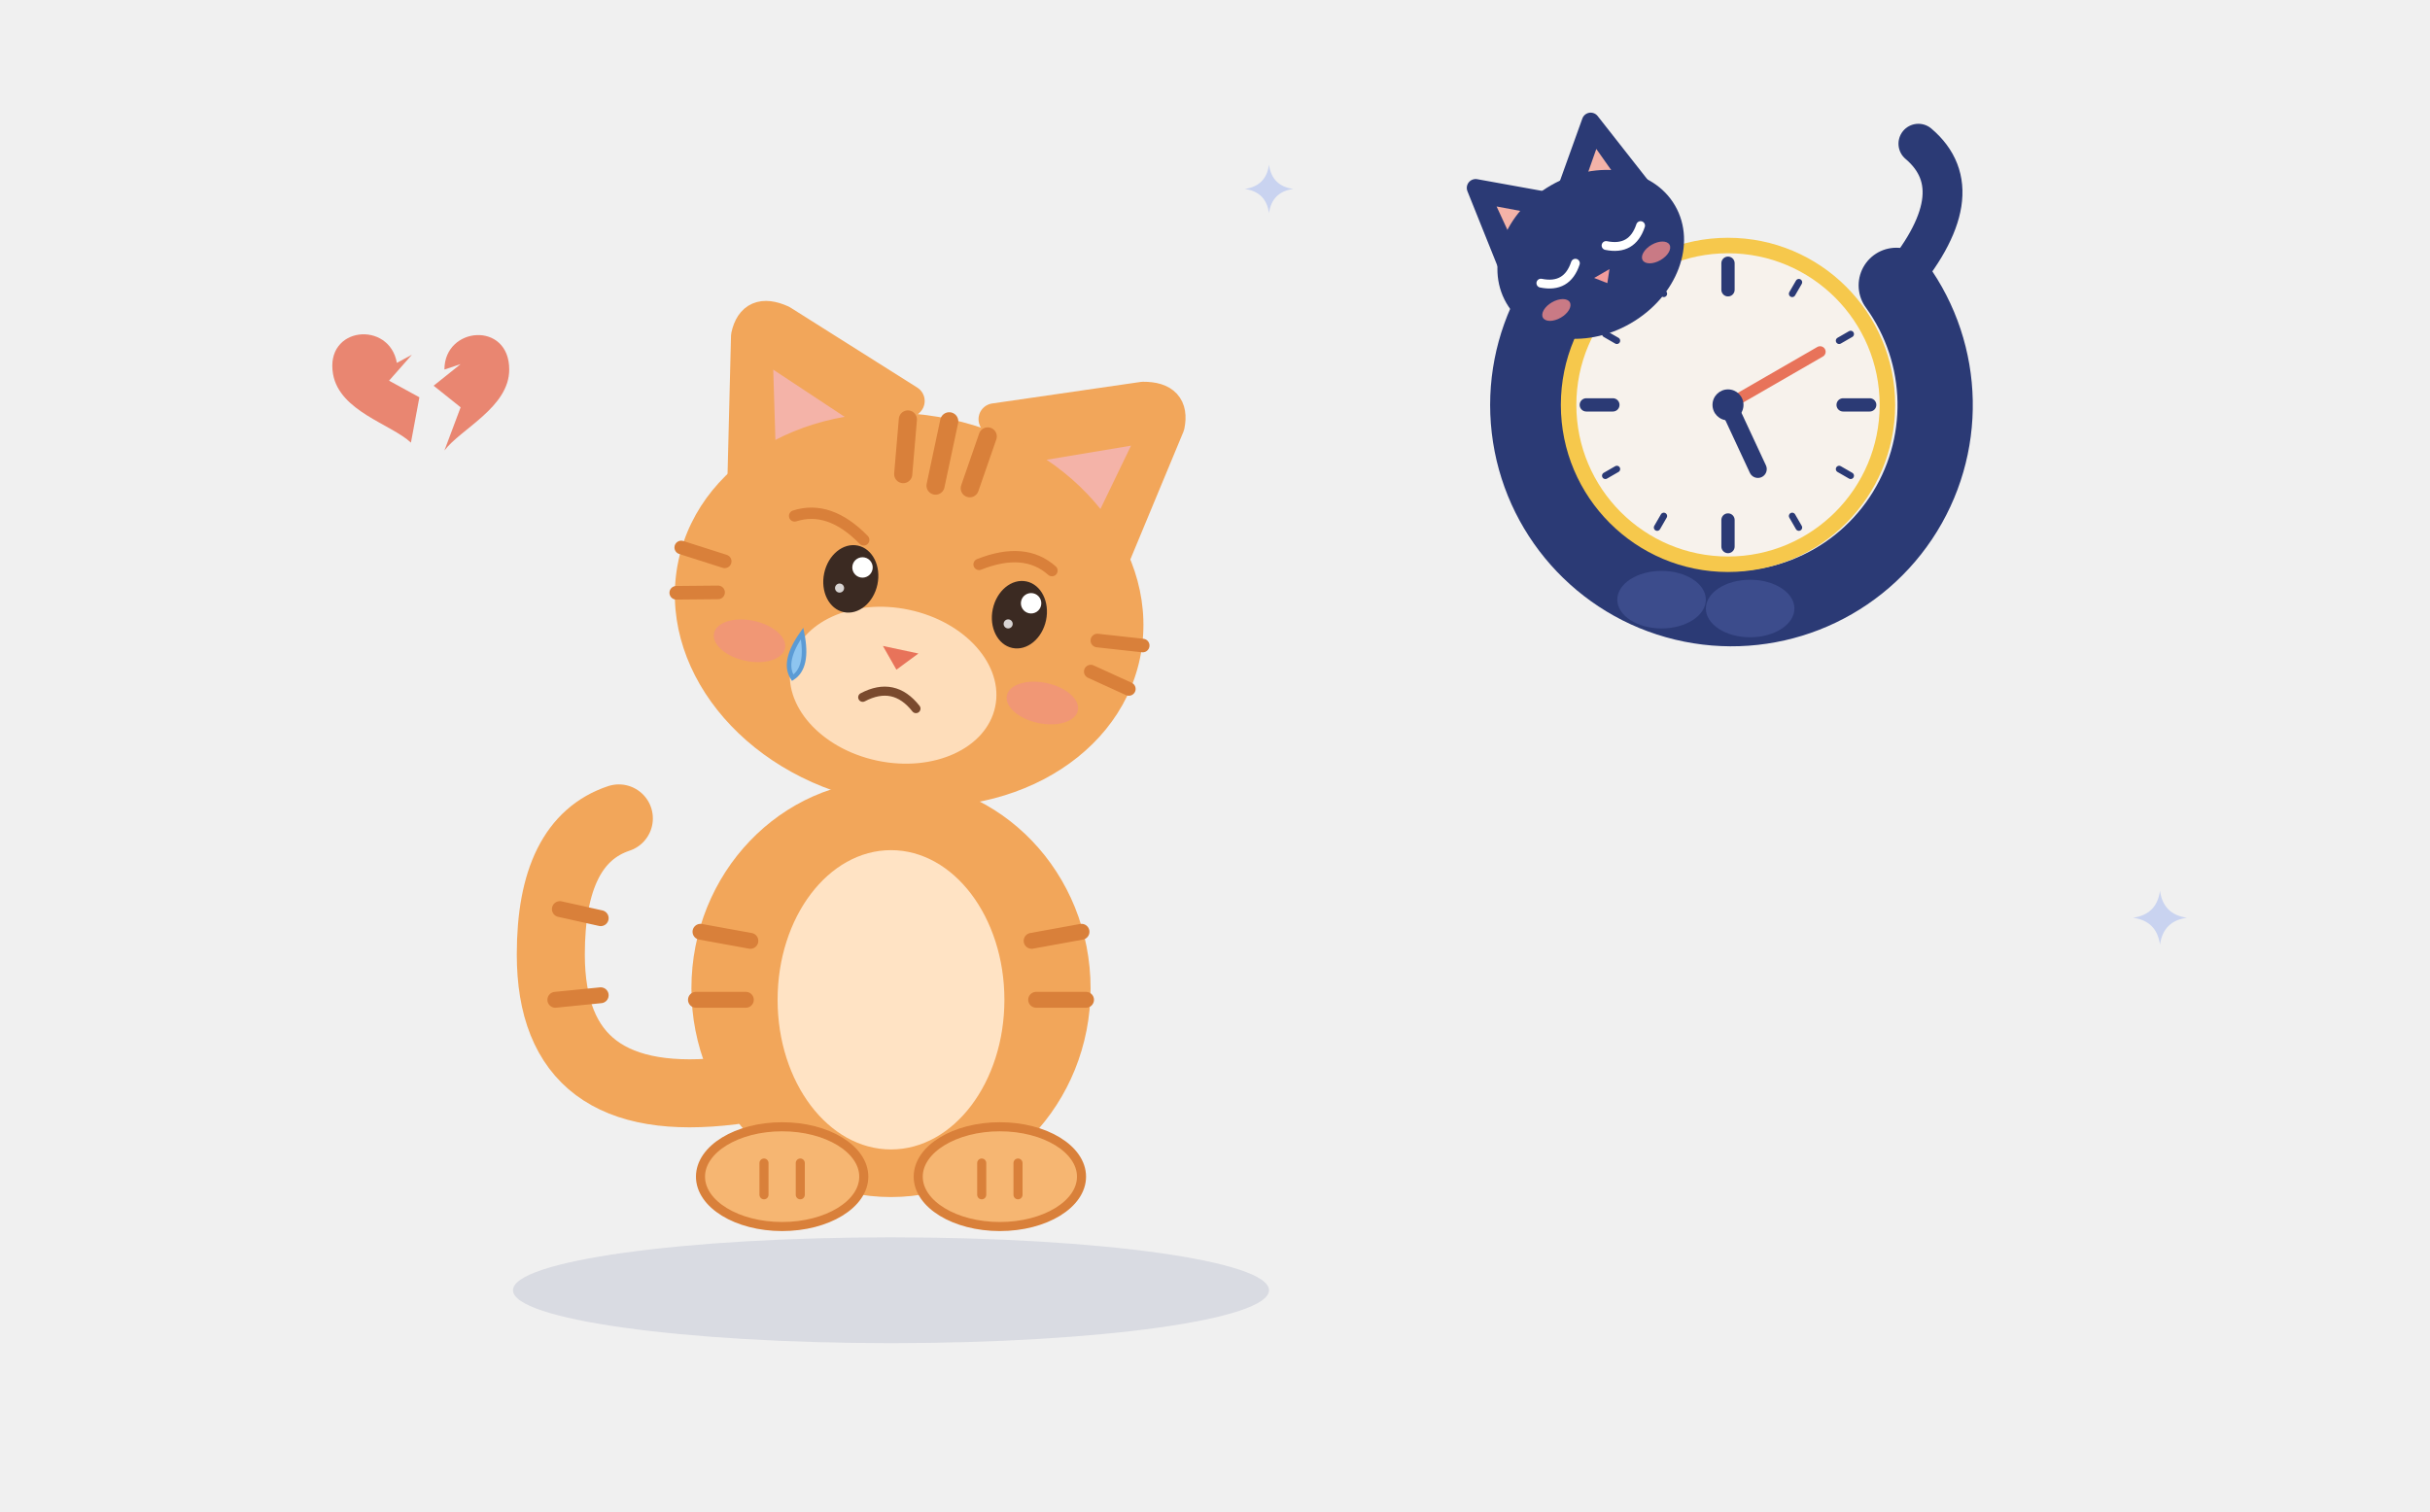
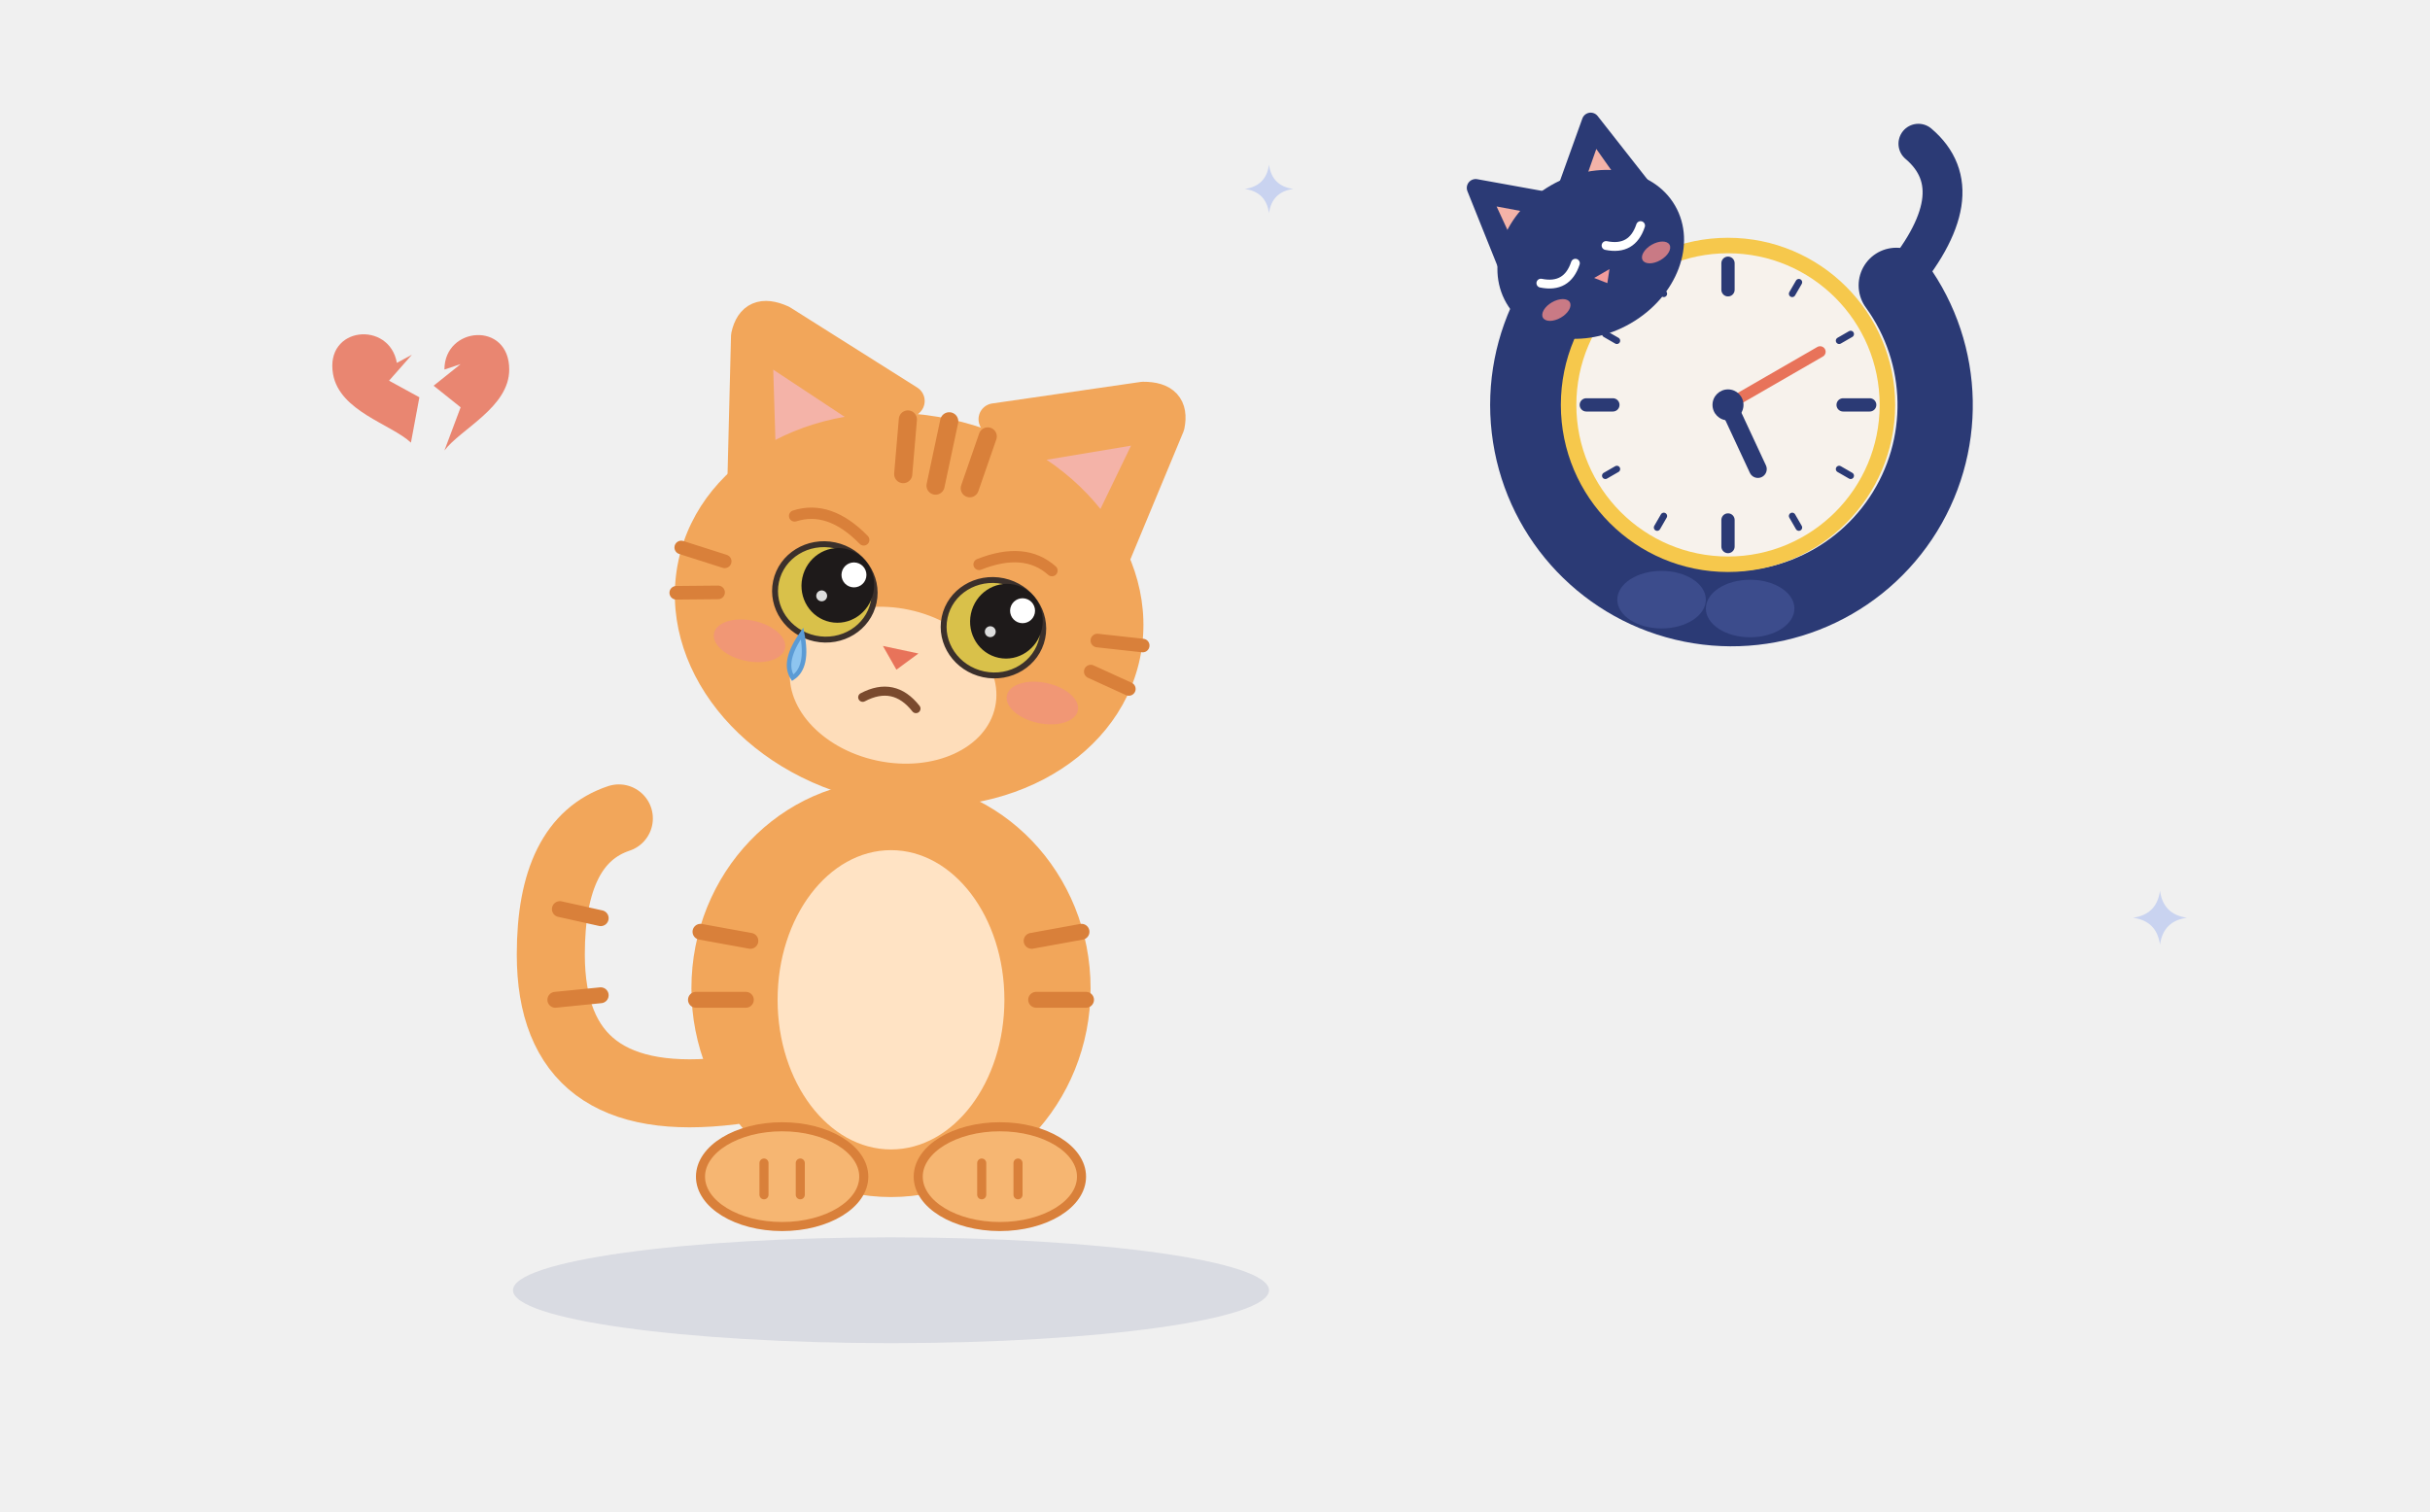
<svg xmlns="http://www.w3.org/2000/svg" width="900" height="560" viewBox="0 0 900 560">
  <g transform="translate(640 150) scale(0.82)">
    <path d="M-40 -82 A92 92 0 1 0 76 -54" fill="none" stroke="#2B3A75" stroke-width="34" stroke-linecap="round" />
    <path d="M76 -54 Q112 -96 86 -118" fill="none" stroke="#2B3A75" stroke-width="18" stroke-linecap="round" />
    <ellipse cx="-30" cy="88" rx="20" ry="13" fill="#3C4C8C" />
    <ellipse cx="10" cy="92" rx="20" ry="13" fill="#3C4C8C" />
    <circle cx="0" cy="0" r="72" fill="#F7F2EC" stroke="#F6C84C" stroke-width="7" />
    <line x1="0.0" y1="-52.0" x2="0.0" y2="-64.0" stroke="#2B3A75" stroke-width="6" stroke-linecap="round" />
    <line x1="29.0" y1="-50.2" x2="32.0" y2="-55.4" stroke="#2B3A75" stroke-width="3" stroke-linecap="round" />
    <line x1="50.2" y1="-29.0" x2="55.4" y2="-32.0" stroke="#2B3A75" stroke-width="3" stroke-linecap="round" />
    <line x1="52.0" y1="-0.0" x2="64.0" y2="-0.0" stroke="#2B3A75" stroke-width="6" stroke-linecap="round" />
    <line x1="50.2" y1="29.0" x2="55.4" y2="32.0" stroke="#2B3A75" stroke-width="3" stroke-linecap="round" />
    <line x1="29.0" y1="50.2" x2="32.0" y2="55.4" stroke="#2B3A75" stroke-width="3" stroke-linecap="round" />
    <line x1="0.0" y1="52.0" x2="0.0" y2="64.0" stroke="#2B3A75" stroke-width="6" stroke-linecap="round" />
    <line x1="-29.0" y1="50.2" x2="-32.0" y2="55.4" stroke="#2B3A75" stroke-width="3" stroke-linecap="round" />
    <line x1="-50.2" y1="29.0" x2="-55.4" y2="32.0" stroke="#2B3A75" stroke-width="3" stroke-linecap="round" />
    <line x1="-52.0" y1="0.0" x2="-64.0" y2="0.0" stroke="#2B3A75" stroke-width="6" stroke-linecap="round" />
    <line x1="-50.2" y1="-29.0" x2="-55.4" y2="-32.0" stroke="#2B3A75" stroke-width="3" stroke-linecap="round" />
    <line x1="-29.0" y1="-50.2" x2="-32.0" y2="-55.4" stroke="#2B3A75" stroke-width="3" stroke-linecap="round" />
    <line x1="0" y1="0" x2="13.5" y2="29.0" stroke="#2B3A75" stroke-width="8" stroke-linecap="round" />
    <line x1="0" y1="0" x2="41.6" y2="-24.0" stroke="#E8735A" stroke-width="5" stroke-linecap="round" />
    <circle r="7" fill="#2B3A75" />
    <g transform="translate(-62 -68) rotate(-30)">
      <path d="M-36 -10 L-30 -52 L-4 -30Z M36 -10 L30 -52 L4 -30Z" fill="#2B3A75" stroke="#2B3A75" stroke-width="8" stroke-linejoin="round" />
      <path d="M-28 -18 L-26 -40 L-12 -28Z M28 -18 L26 -40 L12 -28Z" fill="#F4B3A8" />
      <ellipse cx="0" cy="0" rx="44" ry="36" fill="#2B3A75" />
      <path d="M-26 0 Q-17 8 -8 0 M8 0 Q17 8 26 0" fill="none" stroke="#fff" stroke-width="4" stroke-linecap="round" />
      <ellipse cx="-26" cy="14" rx="7" ry="4" fill="#F08A8A" opacity=".8" />
      <ellipse cx="26" cy="14" rx="7" ry="4" fill="#F08A8A" opacity=".8" />
      <path d="M-4 10 L4 10 L0 15Z" fill="#F29C9C" />
    </g>
  </g>
  <ellipse cx="330" cy="478" rx="140" ry="19.6" fill="#2B3A75" opacity="0.12" />
  <g transform="translate(330.0 278.0) scale(0.84) rotate(0)">
    <path d="M-70 150 Q-150 160 -150 90 Q-150 40 -120 30" fill="none" stroke="#F2A65A" stroke-width="30" stroke-linecap="round" />
    <path d="M-146 70 L-128 74 M-148 110 L-128 108" stroke="#D9803A" stroke-width="7" stroke-linecap="round" />
    <ellipse cx="0" cy="105" rx="88" ry="92" fill="#F2A65A" />
    <ellipse cx="0" cy="110" rx="50" ry="66" fill="#FFE3C4" />
    <path d="M-84 80 L-62 84 M-86 110 L-64 110 M84 80 L62 84 M86 110 L64 110" stroke="#D9803A" stroke-width="7" stroke-linecap="round" />
    <ellipse cx="-48" cy="188" rx="36" ry="22" fill="#F6B672" stroke="#D9803A" stroke-width="4" />
    <path d="M-56 182 L-56 196 M-40 182 L-40 196" stroke="#D9803A" stroke-width="4" stroke-linecap="round" />
    <ellipse cx="48" cy="188" rx="36" ry="22" fill="#F6B672" stroke="#D9803A" stroke-width="4" />
    <path d="M40 182 L40 196 M56 182 L56 196" stroke="#D9803A" stroke-width="4" stroke-linecap="round" />
    <g transform="translate(8 -62) rotate(12)">
      <g transform="rotate(-18 -60 -60)">
        <path d="M-92 -20 L-80 -112 Q-76 -124 -64 -117 L-12 -76Z" fill="#F2A65A" stroke="#F2A65A" stroke-width="14" stroke-linejoin="round" />
        <path d="M-74 -42 L-70 -96 L-36 -68Z" fill="#F4B3A8" />
      </g>
      <g transform="rotate(18 60 -60)">
        <path d="M92 -20 L80 -112 Q76 -124 64 -117 L12 -76Z" fill="#F2A65A" stroke="#F2A65A" stroke-width="14" stroke-linejoin="round" />
        <path d="M74 -42 L70 -96 L36 -68Z" fill="#F4B3A8" />
      </g>
      <ellipse cx="0" cy="0" rx="104" ry="86" fill="#F2A65A" />
      <ellipse cx="0" cy="34" rx="46" ry="34" fill="#FFE3C4" opacity=".9" />
      <g stroke="#D9803A" stroke-width="8" stroke-linecap="round">
        <line x1="-18" y1="-82" x2="-15" y2="-58" />
        <line x1="0" y1="-85" x2="0" y2="-56" />
        <line x1="18" y1="-82" x2="15" y2="-58" />
      </g>
      <path d="M-104 -6 L-84 -4 M-102 14 L-84 10 M104 -6 L84 -4 M102 14 L84 10" stroke="#D9803A" stroke-width="6" stroke-linecap="round" />
-       <ellipse cx="-28" cy="-8" rx="12" ry="15" fill="#3B2A22" />
-       <circle cx="-24" cy="-14" r="4.5" fill="#fff" />
-       <circle cx="-32" cy="-3" r="2" fill="#fff" opacity=".8" />
-       <ellipse cx="48" cy="-8" rx="12" ry="15" fill="#3B2A22" />
-       <circle cx="52" cy="-14" r="4.5" fill="#fff" />
-       <circle cx="44" cy="-3" r="2" fill="#fff" opacity=".8" />
+       <ellipse cx="-38" cy="0" rx="22" ry="21" fill="#D9C14A" stroke="#3B302B" stroke-width="2.6" />
+       <ellipse cx="-33.0" cy="-4.0" rx="16" ry="16.5" fill="#1E1A1A" />
+       <circle cx="-27.0" cy="-10.0" r="5.5" fill="#fff" />
+       <circle cx="-39.0" cy="2.0" r="2.4" fill="#fff" opacity=".85" />
+       <ellipse cx="38" cy="0" rx="22" ry="21" fill="#D9C14A" stroke="#3B302B" stroke-width="2.6" />
+       <ellipse cx="43.0" cy="-4.0" rx="16" ry="16.5" fill="#1E1A1A" />
+       <circle cx="49.0" cy="-10.0" r="5.5" fill="#fff" />
+       <circle cx="37.0" cy="2.0" r="2.4" fill="#fff" opacity=".85" />
      <path d="M-58 -30 Q-44 -38 -26 -26" fill="none" stroke="#D9803A" stroke-width="5" stroke-linecap="round" />
      <path d="M58 -30 Q44 -38 26 -26" fill="none" stroke="#D9803A" stroke-width="5" stroke-linecap="round" />
      <ellipse cx="-66" cy="28" rx="16" ry="9" fill="#F08A8A" opacity=".55" />
      <ellipse cx="66" cy="28" rx="16" ry="9" fill="#F08A8A" opacity=".55" />
      <path d="M-8 18 L8 18 L0 27Z" fill="#E8735A" />
      <path d="M-12 42 Q0 32 12 42" fill="none" stroke="#7A4A2E" stroke-width="4" stroke-linecap="round" />
      <path d="M-44 20 Q-50 34 -44 40 Q-38 34 -44 20Z" fill="#8EC5F0" stroke="#5B9BD5" stroke-width="2" />
    </g>
  </g>
  <g transform="translate(150 140) rotate(-10)">
    <path d="M-2 -6 C-2 -22 -26 -24 -26 -6 C-26 8 -8 16 -2 24 L4 8 L-6 0 L4 -8Z" fill="#E8735A" opacity=".85" />
    <path d="M8 -6 C8 -22 32 -24 32 -6 C32 8 14 16 8 24 L14 8 L4 0 L14 -8Z" fill="#E8735A" opacity=".85" transform="translate(6 4) rotate(10)" />
  </g>
  <path transform="translate(800.0 340.0) scale(1.0)" d="M0 -10 Q1.2 -1.2 10 0 Q1.2 1.2 0 10 Q-1.2 1.2 -10 0 Q-1.2 -1.2 0 -10Z" fill="#C9D3F0" />
  <path transform="translate(470.0 70.0) scale(0.9)" d="M0 -10 Q1.2 -1.2 10 0 Q1.2 1.2 0 10 Q-1.2 1.2 -10 0 Q-1.2 -1.2 0 -10Z" fill="#C9D3F0" />
</svg>
